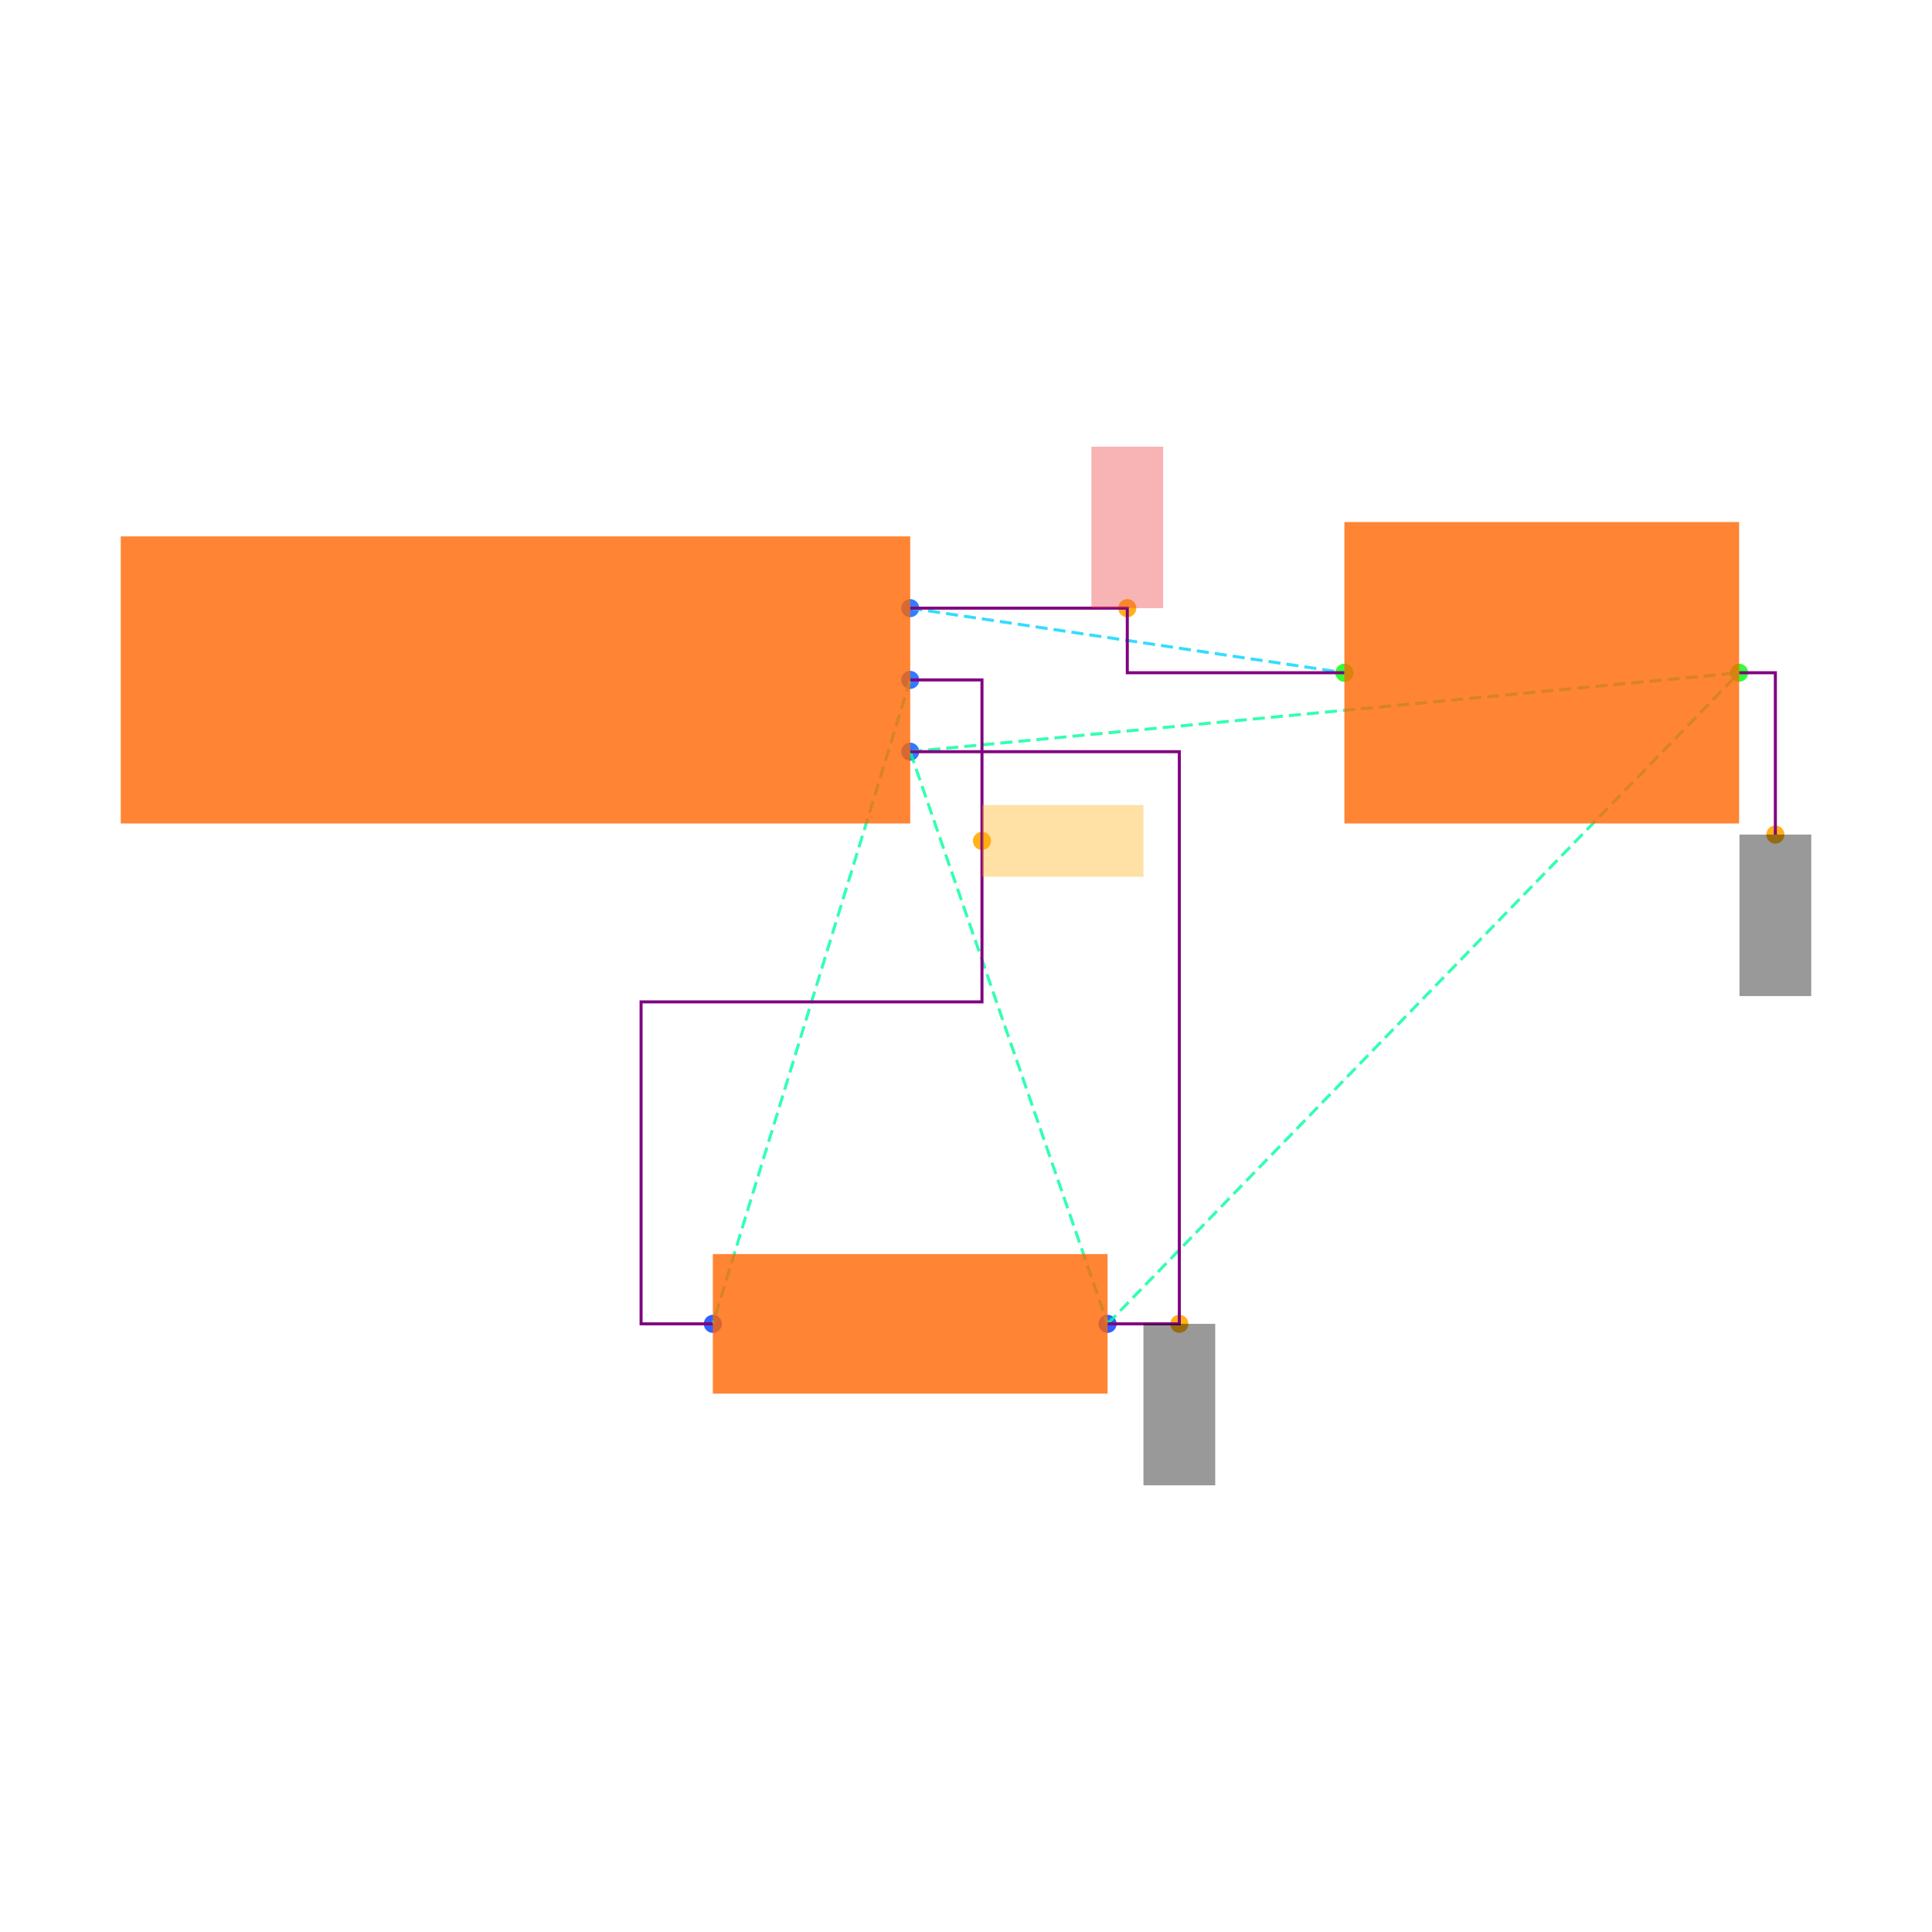
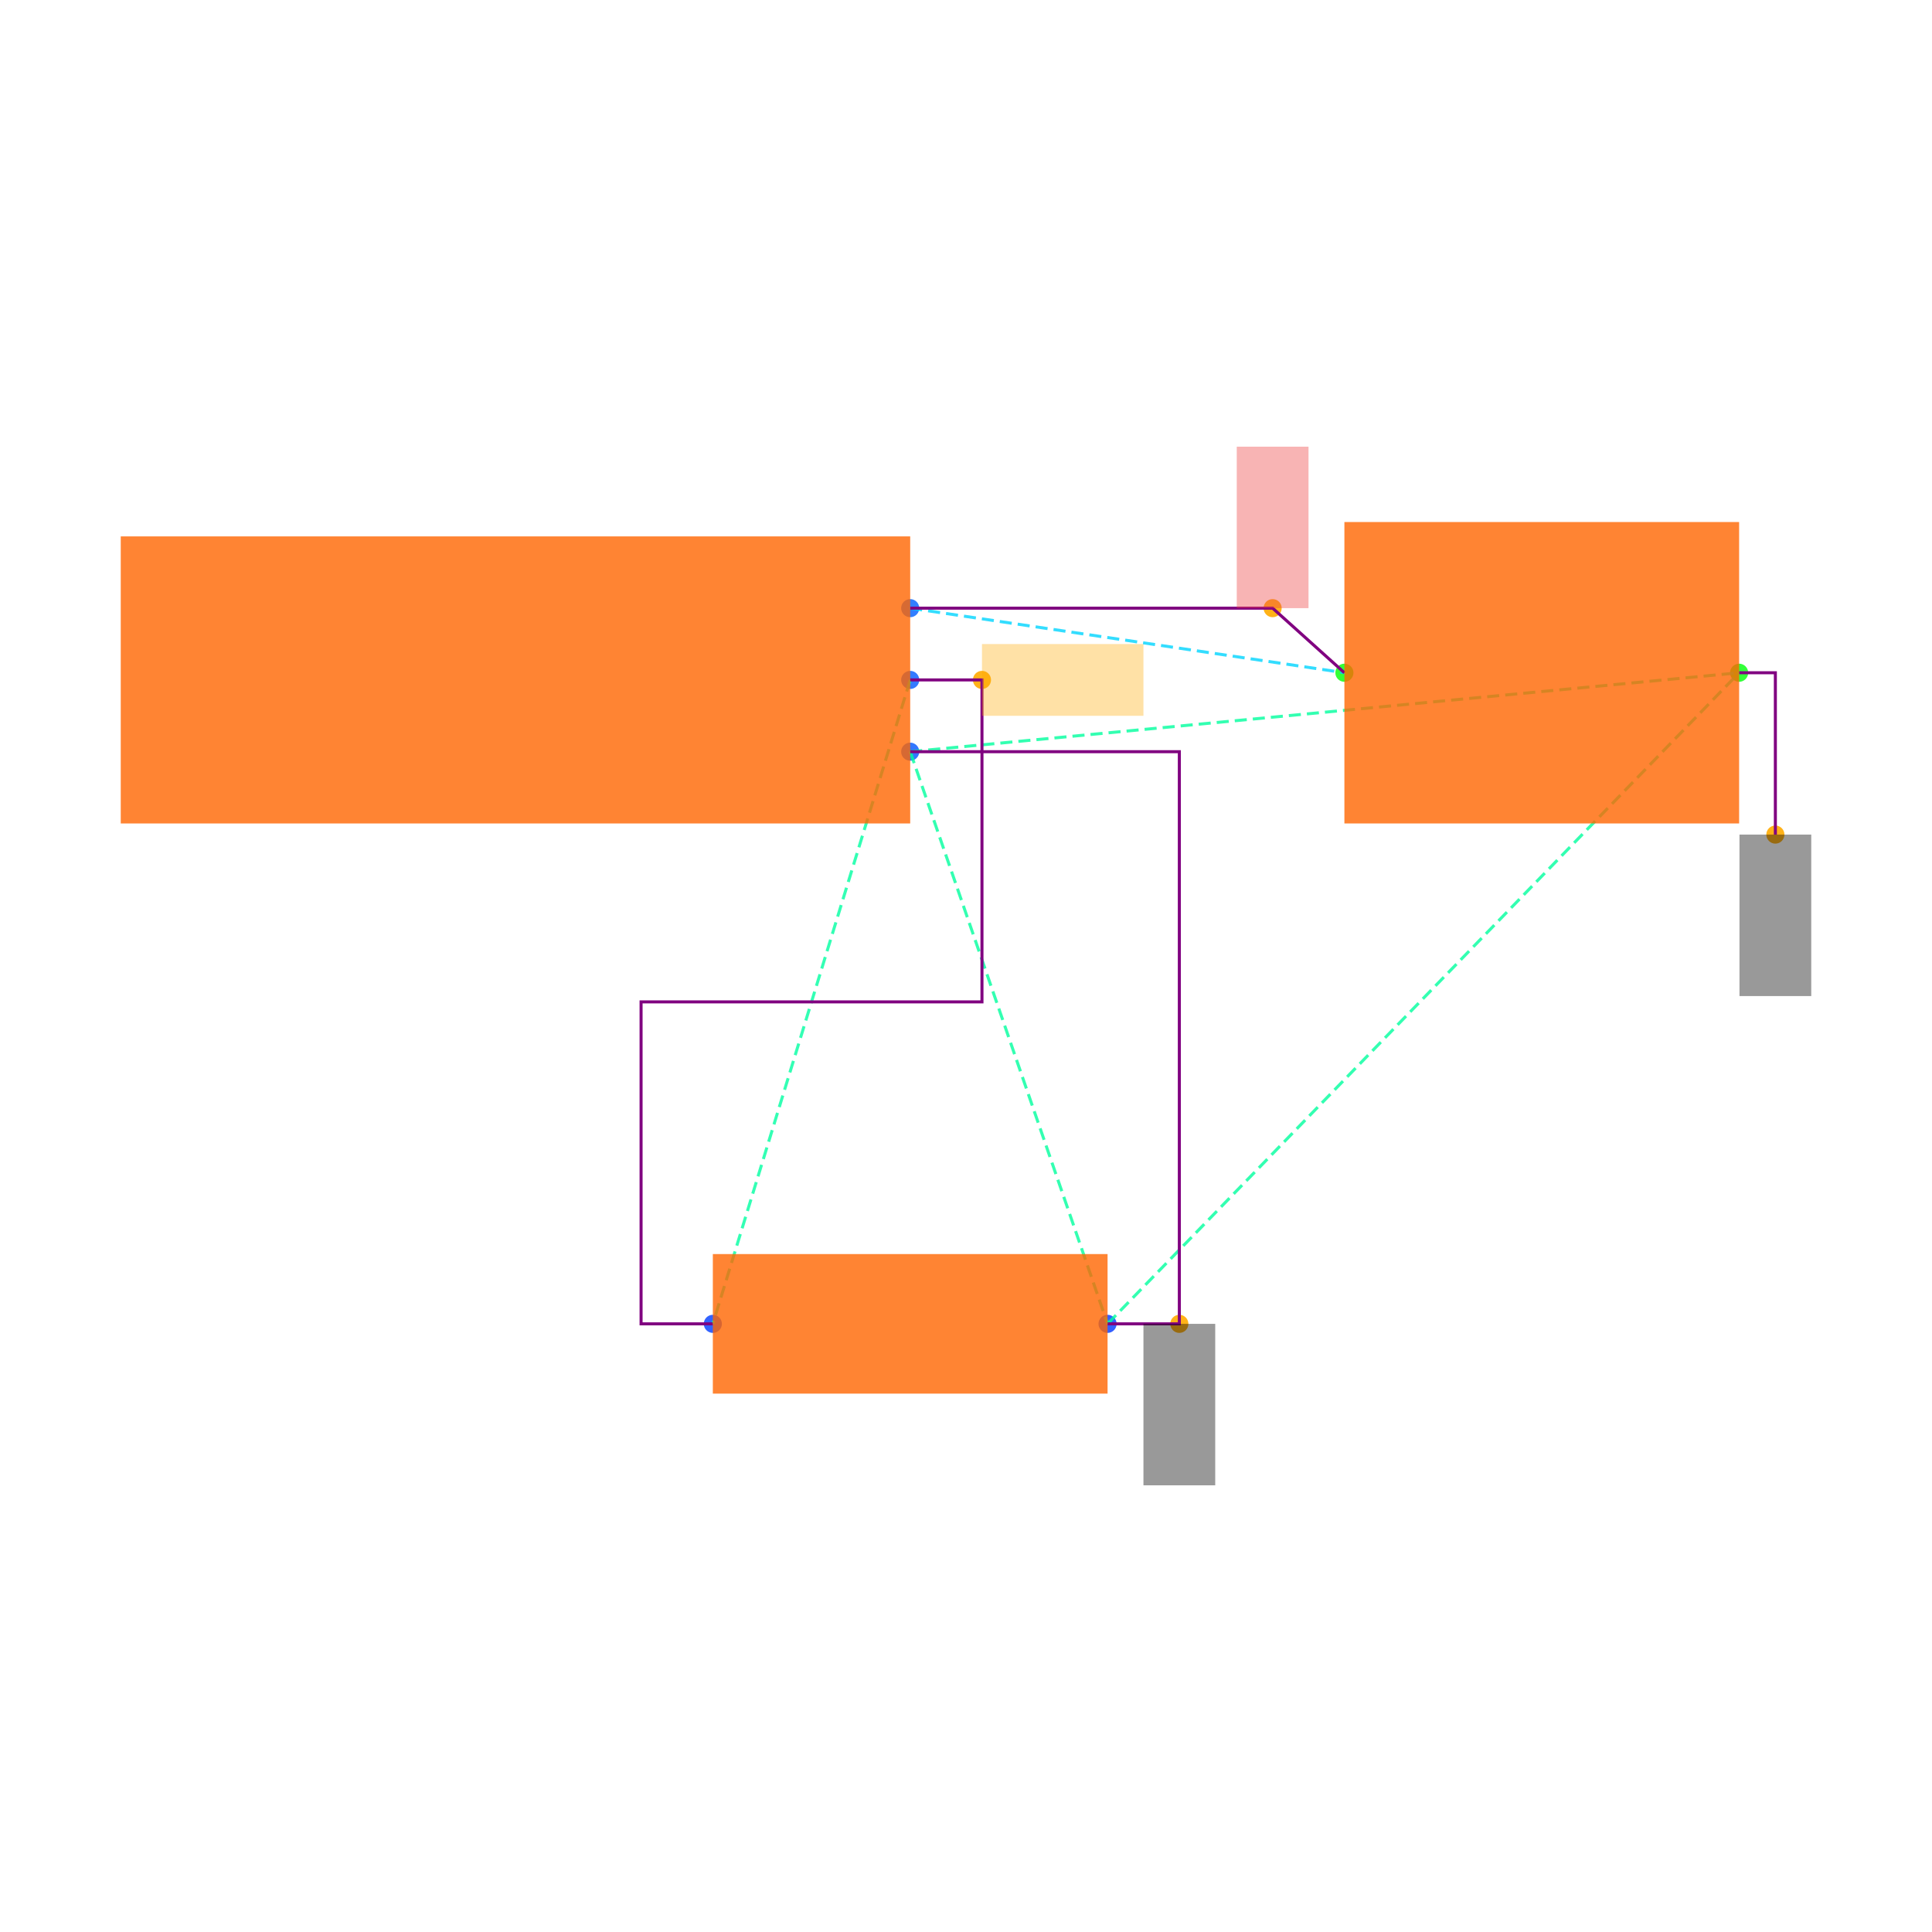
<svg xmlns="http://www.w3.org/2000/svg" width="640" height="640" viewBox="0 0 640 640">
  <rect width="100%" height="100%" fill="white" />
  <g>
    <circle data-type="point" data-label="J1.1 x+" data-x="1.1" data-y="0.2" cx="301.516" cy="201.459" r="3" fill="hsl(218, 100%, 50%, 0.8)" />
  </g>
  <g>
    <circle data-type="point" data-label="J1.2 x+" data-x="1.1" data-y="0" cx="301.516" cy="225.233" r="3" fill="hsl(219, 100%, 50%, 0.8)" />
  </g>
  <g>
    <circle data-type="point" data-label="J1.3 x+" data-x="1.1" data-y="-0.2" cx="301.516" cy="249.007" r="3" fill="hsl(220, 100%, 50%, 0.8)" />
  </g>
  <g>
    <circle data-type="point" data-label="R1.1 x-" data-x="0.5499999999999996" data-y="-1.7944553499999996" cx="236.137" cy="438.541" r="3" fill="hsl(226, 100%, 50%, 0.8)" />
  </g>
  <g>
    <circle data-type="point" data-label="R1.2 x+" data-x="1.6499999999999997" data-y="-1.7944553499999996" cx="366.895" cy="438.541" r="3" fill="hsl(227, 100%, 50%, 0.8)" />
  </g>
  <g>
    <circle data-type="point" data-label="C1.1 x-" data-x="2.3099999999999996" data-y="0.01999999999999985" cx="445.349" cy="222.856" r="3" fill="hsl(121, 100%, 50%, 0.8)" />
  </g>
  <g>
    <circle data-type="point" data-label="C1.2 x+" data-x="3.41" data-y="0.01999999999999985" cx="576.107" cy="222.856" r="3" fill="hsl(122, 100%, 50%, 0.8)" />
  </g>
  <g>
-     <circle data-type="point" data-label="anchorPoint orientation: y+" data-x="1.7049999999999998" data-y="0.2" cx="373.432" cy="201.459" r="3" fill="hsl(40, 100%, 50%, 0.9)" />
+     <circle data-type="point" data-label="" data-x="2.1099999999999994" data-y="0.2" cx="421.575" cy="201.459" r="3" fill="hsl(40, 100%, 50%, 0.9)" />
  </g>
  <g>
-     <circle data-type="point" data-label="anchorPoint orientation: x+" data-x="1.3" data-y="-0.4486138374999999" cx="325.29" cy="278.56" r="3" fill="hsl(40, 100%, 50%, 0.9)" />
+     <circle data-type="point" data-label="" data-x="1.3" data-y="0" cx="325.29" cy="225.233" r="3" fill="hsl(40, 100%, 50%, 0.9)" />
  </g>
  <g>
-     <circle data-type="point" data-label="anchorPoint orientation: y-" data-x="1.8499999999999996" data-y="-1.7944553499999996" cx="390.669" cy="438.541" r="3" fill="hsl(40, 100%, 50%, 0.9)" />
+     <circle data-type="point" data-label="" data-x="1.8499999999999996" data-y="-1.7944553499999996" cx="390.669" cy="438.541" r="3" fill="hsl(40, 100%, 50%, 0.9)" />
  </g>
  <g>
-     <circle data-type="point" data-label="anchorPoint orientation: y-" data-x="3.511" data-y="-0.4310000000000001" cx="588.113" cy="276.466" r="3" fill="hsl(40, 100%, 50%, 0.9)" />
+     <circle data-type="point" data-label="" data-x="3.511" data-y="-0.4310000000000001" cx="588.113" cy="276.466" r="3" fill="hsl(40, 100%, 50%, 0.9)" />
  </g>
  <g>
    <polyline data-points="1.1,0.2 2.3099999999999996,0.01999999999999985" data-type="line" data-label="" points="301.516,201.459 445.349,222.856" fill="none" stroke="hsl(190, 100%, 50%, 0.8)" stroke-width="1" stroke-dasharray="4 2" />
  </g>
  <g>
    <polyline data-points="1.1,0 0.5499999999999996,-1.7944553499999996" data-type="line" data-label="" points="301.516,225.233 236.137,438.541" fill="none" stroke="hsl(158, 100%, 50%, 0.8)" stroke-width="1" stroke-dasharray="4 2" />
  </g>
  <g>
    <polyline data-points="1.1,-0.2 1.6499999999999997,-1.7944553499999996" data-type="line" data-label="" points="301.516,249.007 366.895,438.541" fill="none" stroke="hsl(157, 100%, 50%, 0.8)" stroke-width="1" stroke-dasharray="4 2" />
  </g>
  <g>
    <polyline data-points="1.1,-0.2 3.41,0.01999999999999985" data-type="line" data-label="" points="301.516,249.007 576.107,222.856" fill="none" stroke="hsl(157, 100%, 50%, 0.8)" stroke-width="1" stroke-dasharray="4 2" />
  </g>
  <g>
    <polyline data-points="1.6499999999999997,-1.7944553499999996 3.41,0.01999999999999985" data-type="line" data-label="" points="366.895,438.541 576.107,222.856" fill="none" stroke="hsl(157, 100%, 50%, 0.8)" stroke-width="1" stroke-dasharray="4 2" />
  </g>
  <g>
-     <polyline data-points="1.1,0.2 1.7049999999999998,0.2 1.7049999999999998,0.01999999999999985 2.3099999999999996,0.01999999999999985" data-type="line" data-label="" points="301.516,201.459 373.432,201.459 373.432,222.856 445.349,222.856" fill="none" stroke="purple" stroke-width="1" />
+     <polyline data-points="1.1,0.2 2.1099999999999994,0.2 2.3099999999999996,0.01999999999999985" data-type="line" data-label="" points="301.516,201.459 421.575,201.459 445.349,222.856" fill="none" stroke="purple" stroke-width="1" />
  </g>
  <g>
    <polyline data-points="1.1,0 1.3,0 1.3,-0.8972276749999998 0.34999999999999964,-0.8972276749999998 0.34999999999999964,-1.7944553499999996 0.5499999999999996,-1.7944553499999996" data-type="line" data-label="" points="301.516,225.233 325.29,225.233 325.29,331.887 212.363,331.887 212.363,438.541 236.137,438.541" fill="none" stroke="purple" stroke-width="1" />
  </g>
  <g>
    <polyline data-points="1.6499999999999997,-1.7944553499999996 1.8499999999999996,-1.7944553499999996 1.8499999999999996,-0.2 1.1,-0.2" data-type="line" data-label="" points="366.895,438.541 390.669,438.541 390.669,249.007 301.516,249.007" fill="none" stroke="purple" stroke-width="1" />
  </g>
  <g>
    <polyline data-points="3.41,0.01999999999999985 3.511,0.01999999999999985 3.511,-0.4310000000000001" data-type="line" data-label="" points="576.107,222.856 588.113,222.856 588.113,276.466" fill="none" stroke="purple" stroke-width="1" />
  </g>
  <g>
    <rect data-type="rect" data-label="schematic_component_0" data-x="0" data-y="0" x="40" y="177.685" width="261.516" height="95.097" fill="hsl(24, 100%, 50%, 0.8)" stroke="black" stroke-width="0.008" />
  </g>
  <g>
    <rect data-type="rect" data-label="schematic_component_1" data-x="1.0999999999999996" data-y="-1.7944553499999996" x="236.137" y="415.426" width="130.758" height="46.23" fill="hsl(24, 100%, 50%, 0.8)" stroke="black" stroke-width="0.008" />
  </g>
  <g>
    <rect data-type="rect" data-label="schematic_component_2" data-x="2.86" data-y="0.01999999999999985" x="445.349" y="172.93" width="130.758" height="99.851" fill="hsl(24, 100%, 50%, 0.8)" stroke="black" stroke-width="0.008" />
  </g>
  <g>
-     <rect data-type="rect" data-label="netId: VCC globalConnNetId: connectivity_net0 available orientations: y+" data-x="1.7049999999999998" data-y="0.42500000000000004" x="361.545" y="147.967" width="23.774" height="53.492" fill="#ef444466" stroke="#ef4444" stroke-width="0.008" />
+     <rect data-type="rect" data-label="netId: VCC globalConnNetId: connectivity_net0" data-x="2.1099999999999994" data-y="0.42500000000000004" x="409.688" y="147.967" width="23.774" height="53.492" fill="#ef444466" stroke="#ef4444" stroke-width="0.008" />
  </g>
  <g>
-     <rect data-type="rect" data-label="netId: OUT globalConnNetId: connectivity_net1 available orientations: any" data-x="1.5250000000000001" data-y="-0.4486138374999999" x="325.29" y="266.673" width="53.492" height="23.774" fill="hsl(40, 100%, 50%, 0.35)" stroke="black" stroke-width="0.008" />
+     <rect data-type="rect" data-label="netId: OUT globalConnNetId: connectivity_net1" data-x="1.5250000000000001" data-y="0" x="325.29" y="213.346" width="53.492" height="23.774" fill="hsl(40, 100%, 50%, 0.35)" stroke="black" stroke-width="0.008" />
  </g>
  <g>
-     <rect data-type="rect" data-label="netId: GND globalConnNetId: connectivity_net2 available orientations: y-" data-x="1.8499999999999996" data-y="-2.0194553499999994" x="378.782" y="438.541" width="23.774" height="53.492" fill="#00000066" stroke="#000000" stroke-width="0.008" />
+     <rect data-type="rect" data-label="netId: GND globalConnNetId: connectivity_net2" data-x="1.8499999999999996" data-y="-2.0194553499999994" x="378.782" y="438.541" width="23.774" height="53.492" fill="#00000066" stroke="#000000" stroke-width="0.008" />
  </g>
  <g>
-     <rect data-type="rect" data-label="netId: GND globalConnNetId: connectivity_net2 available orientations: y-" data-x="3.511" data-y="-0.6560000000000001" x="576.226" y="276.466" width="23.774" height="53.492" fill="#00000066" stroke="#000000" stroke-width="0.008" />
+     <rect data-type="rect" data-label="netId: GND globalConnNetId: connectivity_net2" data-x="3.511" data-y="-0.6560000000000001" x="576.226" y="276.466" width="23.774" height="53.492" fill="#00000066" stroke="#000000" stroke-width="0.008" />
  </g>
  <g id="crosshair" style="display: none">
    <line id="crosshair-h" y1="0" y2="640" stroke="#666" stroke-width="0.5" />
    <line id="crosshair-v" x1="0" x2="640" stroke="#666" stroke-width="0.5" />
    <text id="coordinates" font-family="monospace" font-size="12" fill="#666" />
  </g>
</svg>
